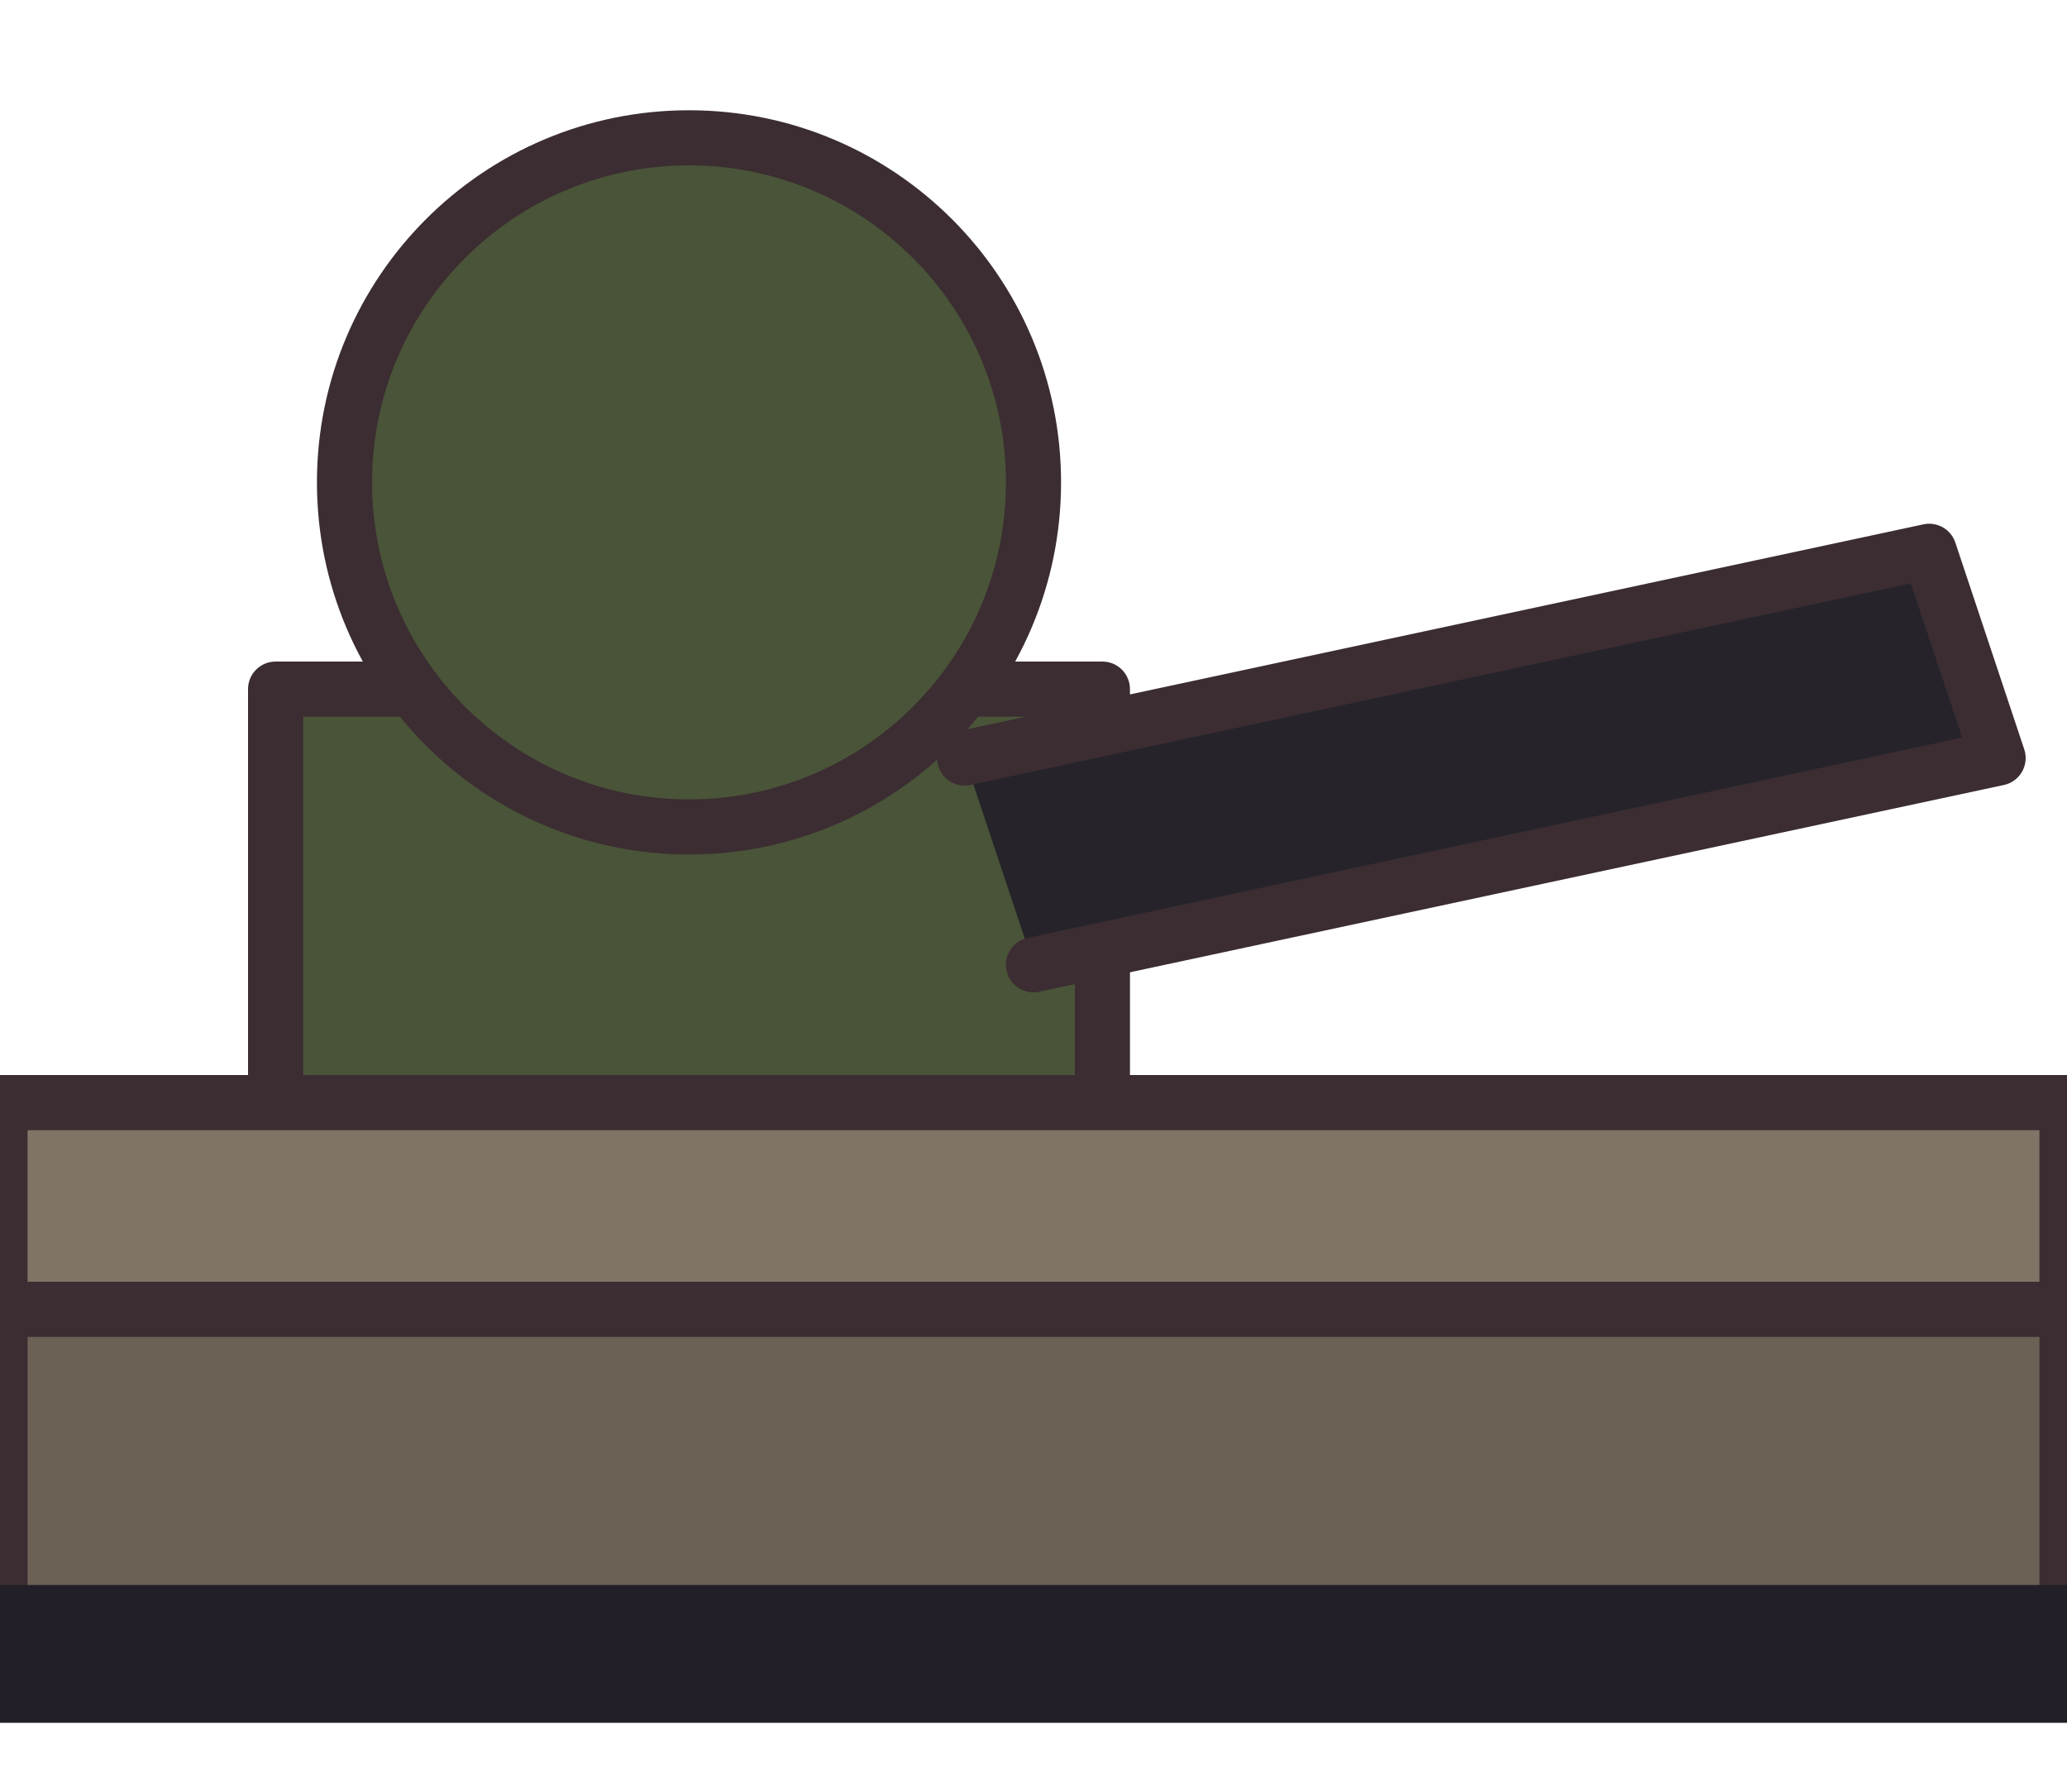
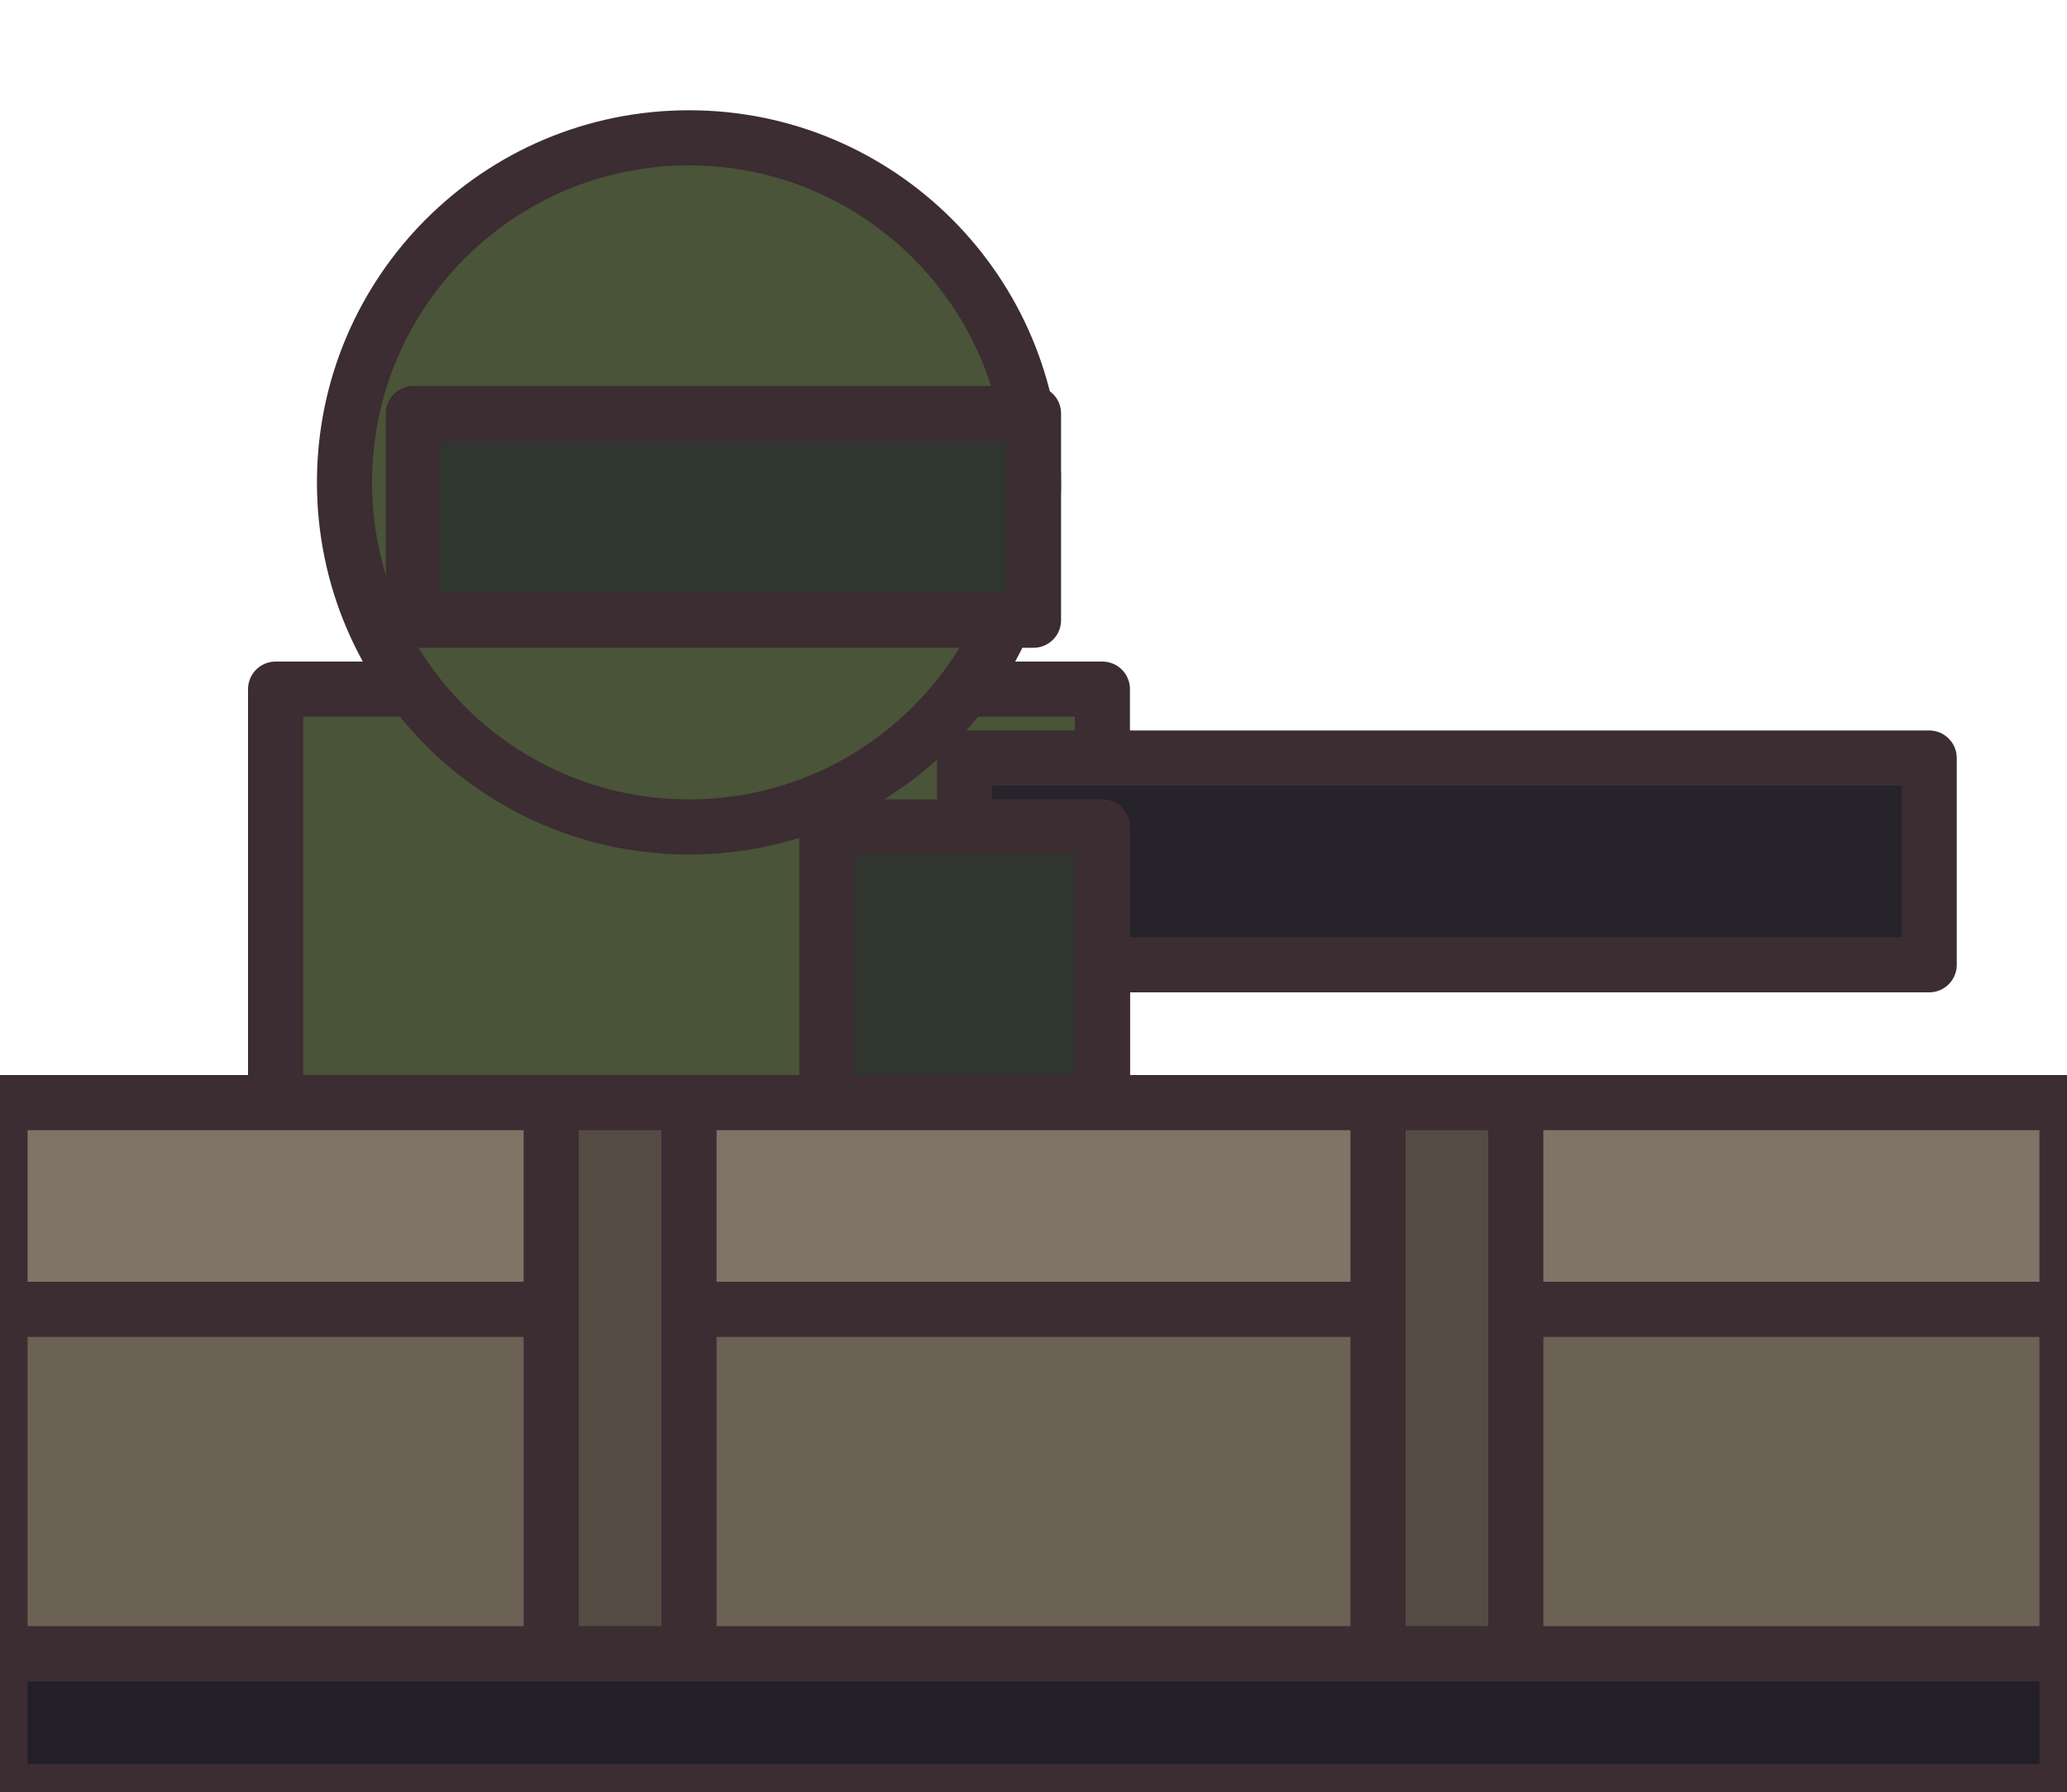
<svg xmlns="http://www.w3.org/2000/svg" width="30" height="26" viewBox="0 0 30 26" shape-rendering="geometricPrecision" stroke="#3b2d32" stroke-width="0.8" stroke-linejoin="round" stroke-linecap="round">
  <rect x="4" y="10" width="12" height="10" fill="#4a5438" />
  <circle cx="10" cy="7" r="5" fill="#4a5438" />
-   <path d="M14 11 L28 8 L29 11 L15 14" fill="#26232a" />
+   <rect x="6" y="6" width="9" height="3" fill="#2f3630" />
+   <rect x="14" y="11" width="14" height="3" fill="#26232a" />
+   <rect x="12" y="12" width="4" height="5" fill="#2f3630" />
  <rect x="0" y="16" width="30" height="8" fill="#6b6154" />
  <rect x="0" y="16" width="30" height="3" fill="#7f7466" />
-   <path d="M0 24 L30 24" stroke="#221f28" stroke-width="2" />
+   <rect x="8" y="16" width="2" height="8" fill="#544c42" />
+   <rect x="20" y="16" width="2" height="8" fill="#544c42" />
+   <rect x="0" y="24" width="30" height="2" fill="#221f28" />
</svg>
